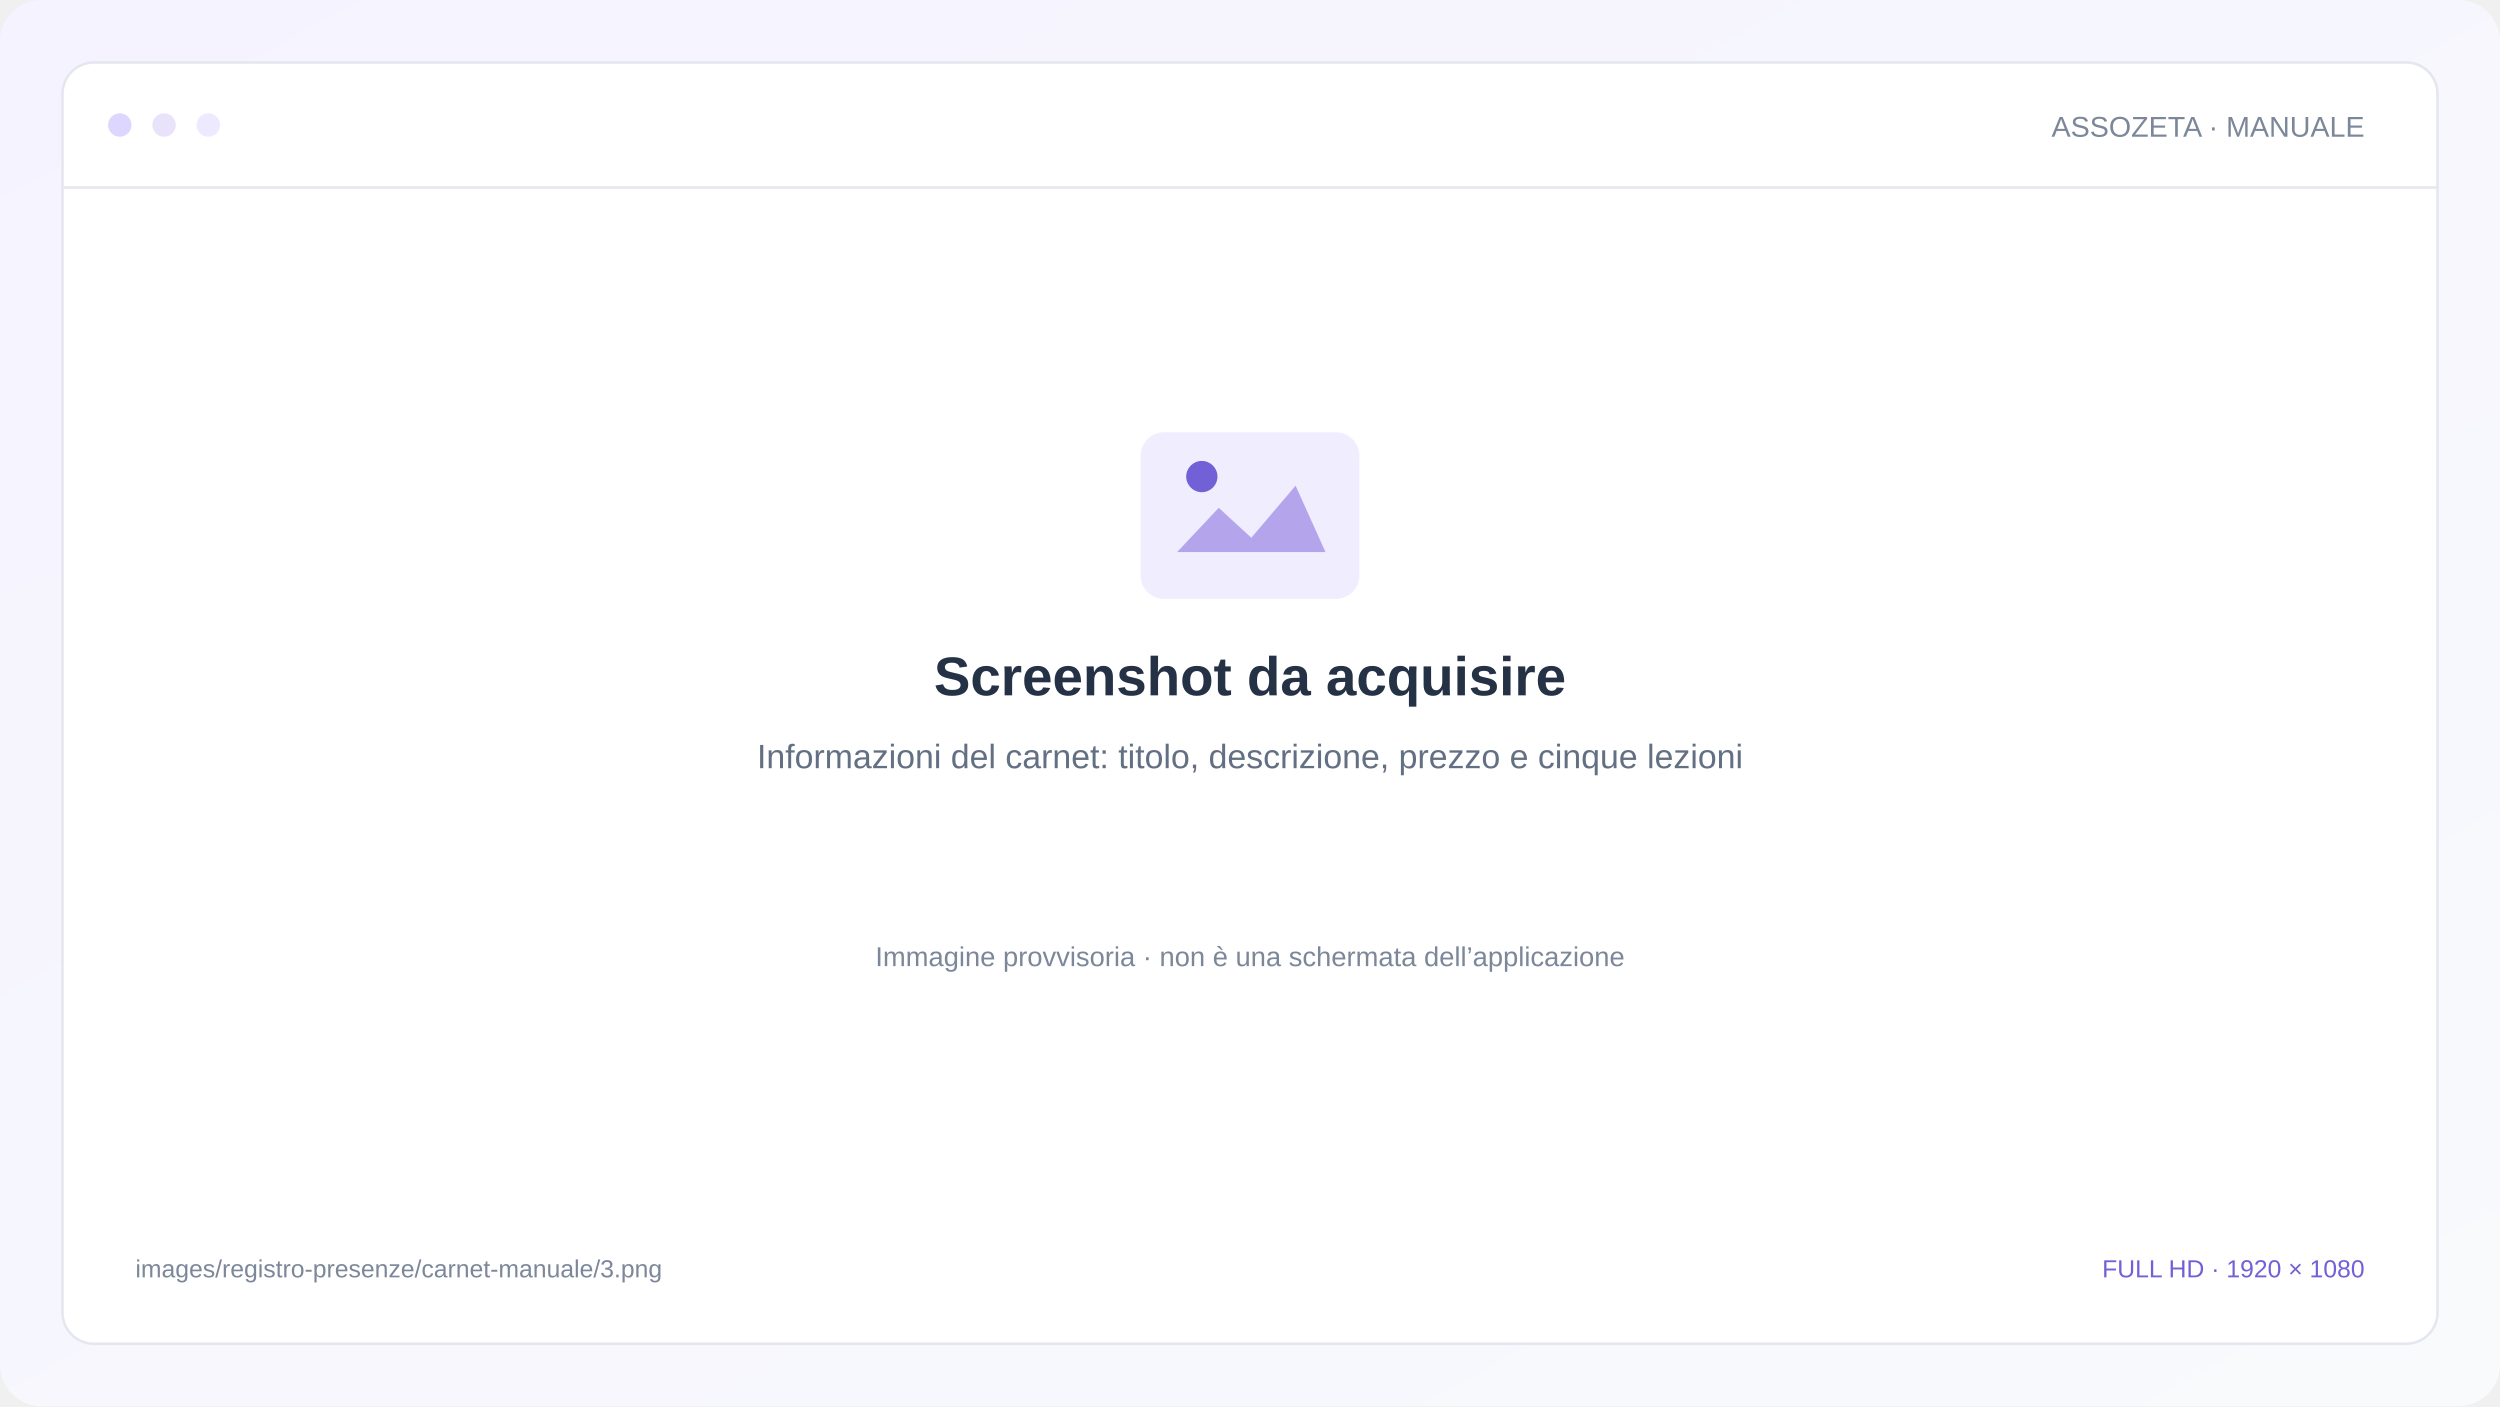
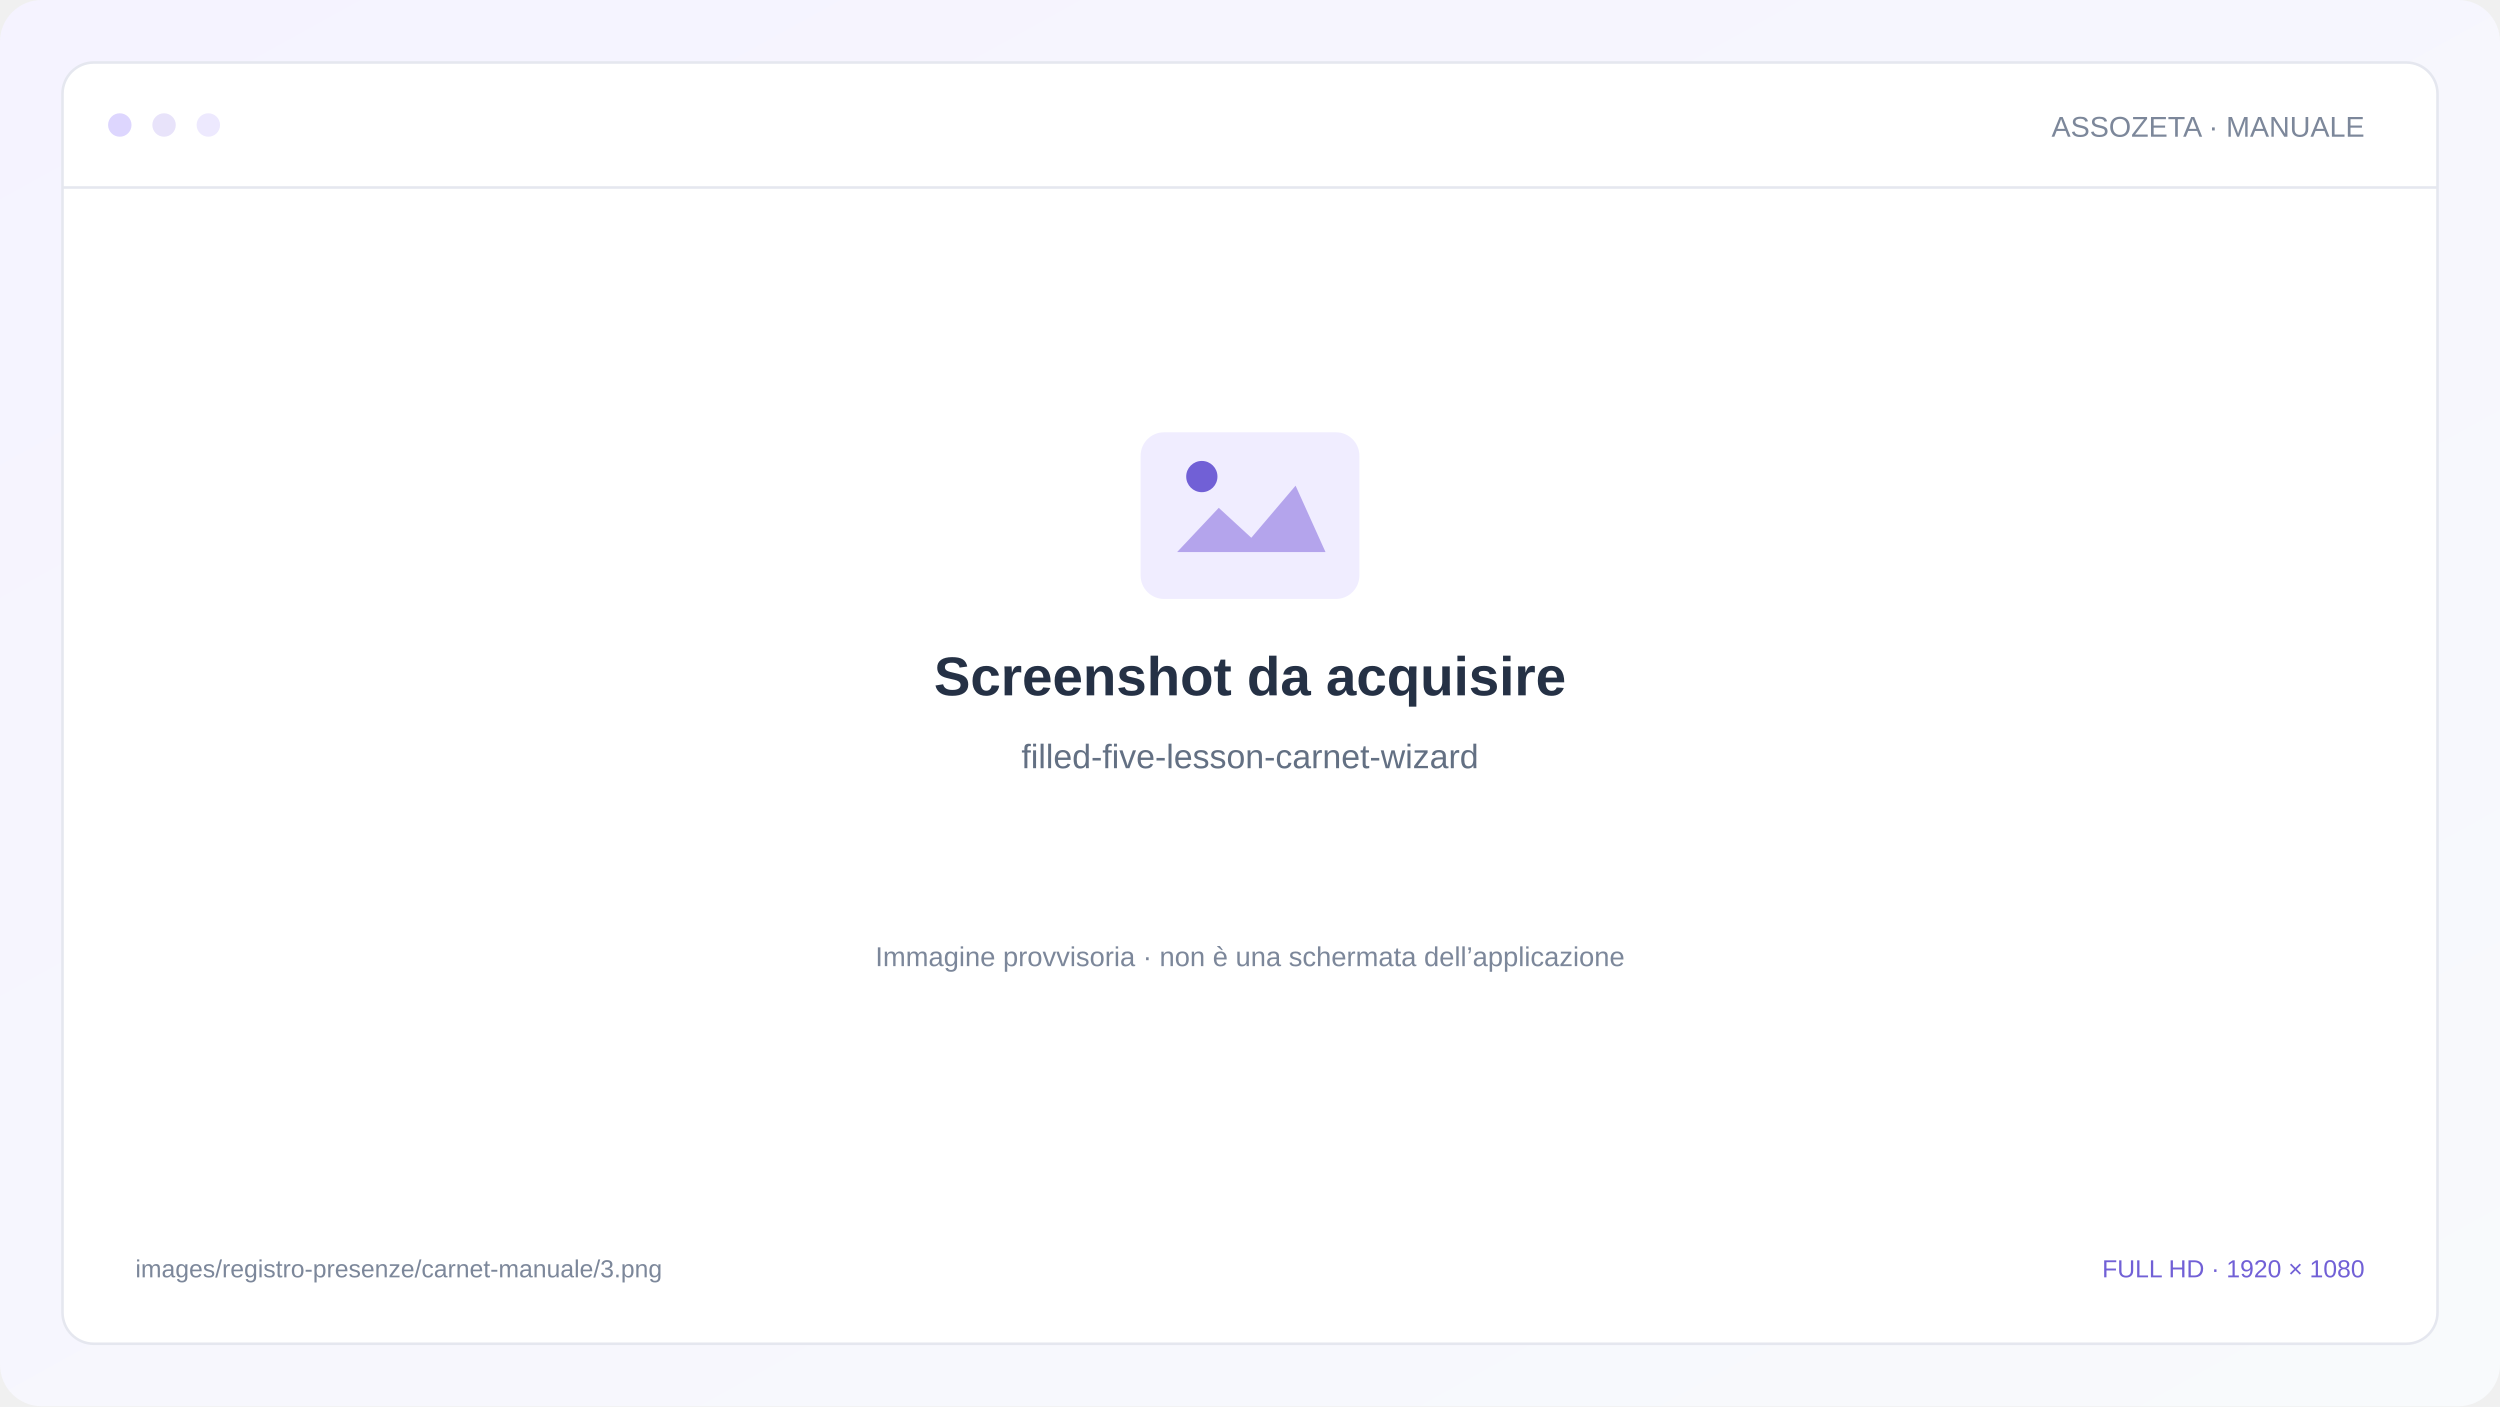
<svg xmlns="http://www.w3.org/2000/svg" width="1920" height="1080" viewBox="0 0 1920 1080" data-assozeta-manuale-placeholder="true" role="img" aria-labelledby="title description">
  <defs>
    <linearGradient id="surface" x2="1" y2="1">
      <stop stop-color="#f5f3ff" />
      <stop offset="1" stop-color="#f8fafc" />
    </linearGradient>
  </defs>
  <rect width="1920" height="1080" rx="32" fill="url(#surface)" />
  <rect x="48" y="48" width="1824" height="984" rx="24" fill="#fff" stroke="#e5e7ef" stroke-width="2" />
  <path d="M48 144H1872" stroke="#e5e7ef" stroke-width="2" />
  <circle cx="92" cy="96" r="9" fill="#ddd6fe" />
  <circle cx="126" cy="96" r="9" fill="#e8e3fa" />
  <circle cx="160" cy="96" r="9" fill="#ede9fe" />
  <text x="1816" y="105" text-anchor="end" font-family="Arial, sans-serif" font-size="22" fill="#7c879a">ASSOZETA · MANUALE</text>
  <rect x="876" y="332" width="168" height="128" rx="18" fill="#f0edff" />
  <path d="M904 424l32-34 25 23 34-40 23 51H904z" fill="#b4a4ec" />
  <circle cx="923" cy="366" r="12" fill="#7160d6" />
  <text x="960" y="534" text-anchor="middle" font-family="Arial, sans-serif" font-size="42" font-weight="700" fill="#253145">Screenshot da acquisire</text>
  <text x="960" y="590" text-anchor="middle" font-family="Arial, sans-serif" font-size="26" fill="#637083">
-     <tspan x="960" dy="0">Informazioni del carnet: titolo, descrizione, prezzo e cinque lezioni</tspan>
+     <tspan x="960" dy="0">filled-five-lesson-carnet-wizard</tspan>
  </text>
  <text x="960" y="742" text-anchor="middle" font-family="Arial, sans-serif" font-size="21" fill="#7c879a">Immagine provvisoria · non è una schermata dell’applicazione</text>
  <text x="104" y="981" font-family="Arial, sans-serif" font-size="19" fill="#7c879a">images/registro-presenze/carnet-manuale/3.png</text>
  <text x="1816" y="981" text-anchor="end" font-family="Arial, sans-serif" font-size="19" fill="#7160d6">FULL HD · 1920 × 1080</text>
</svg>
